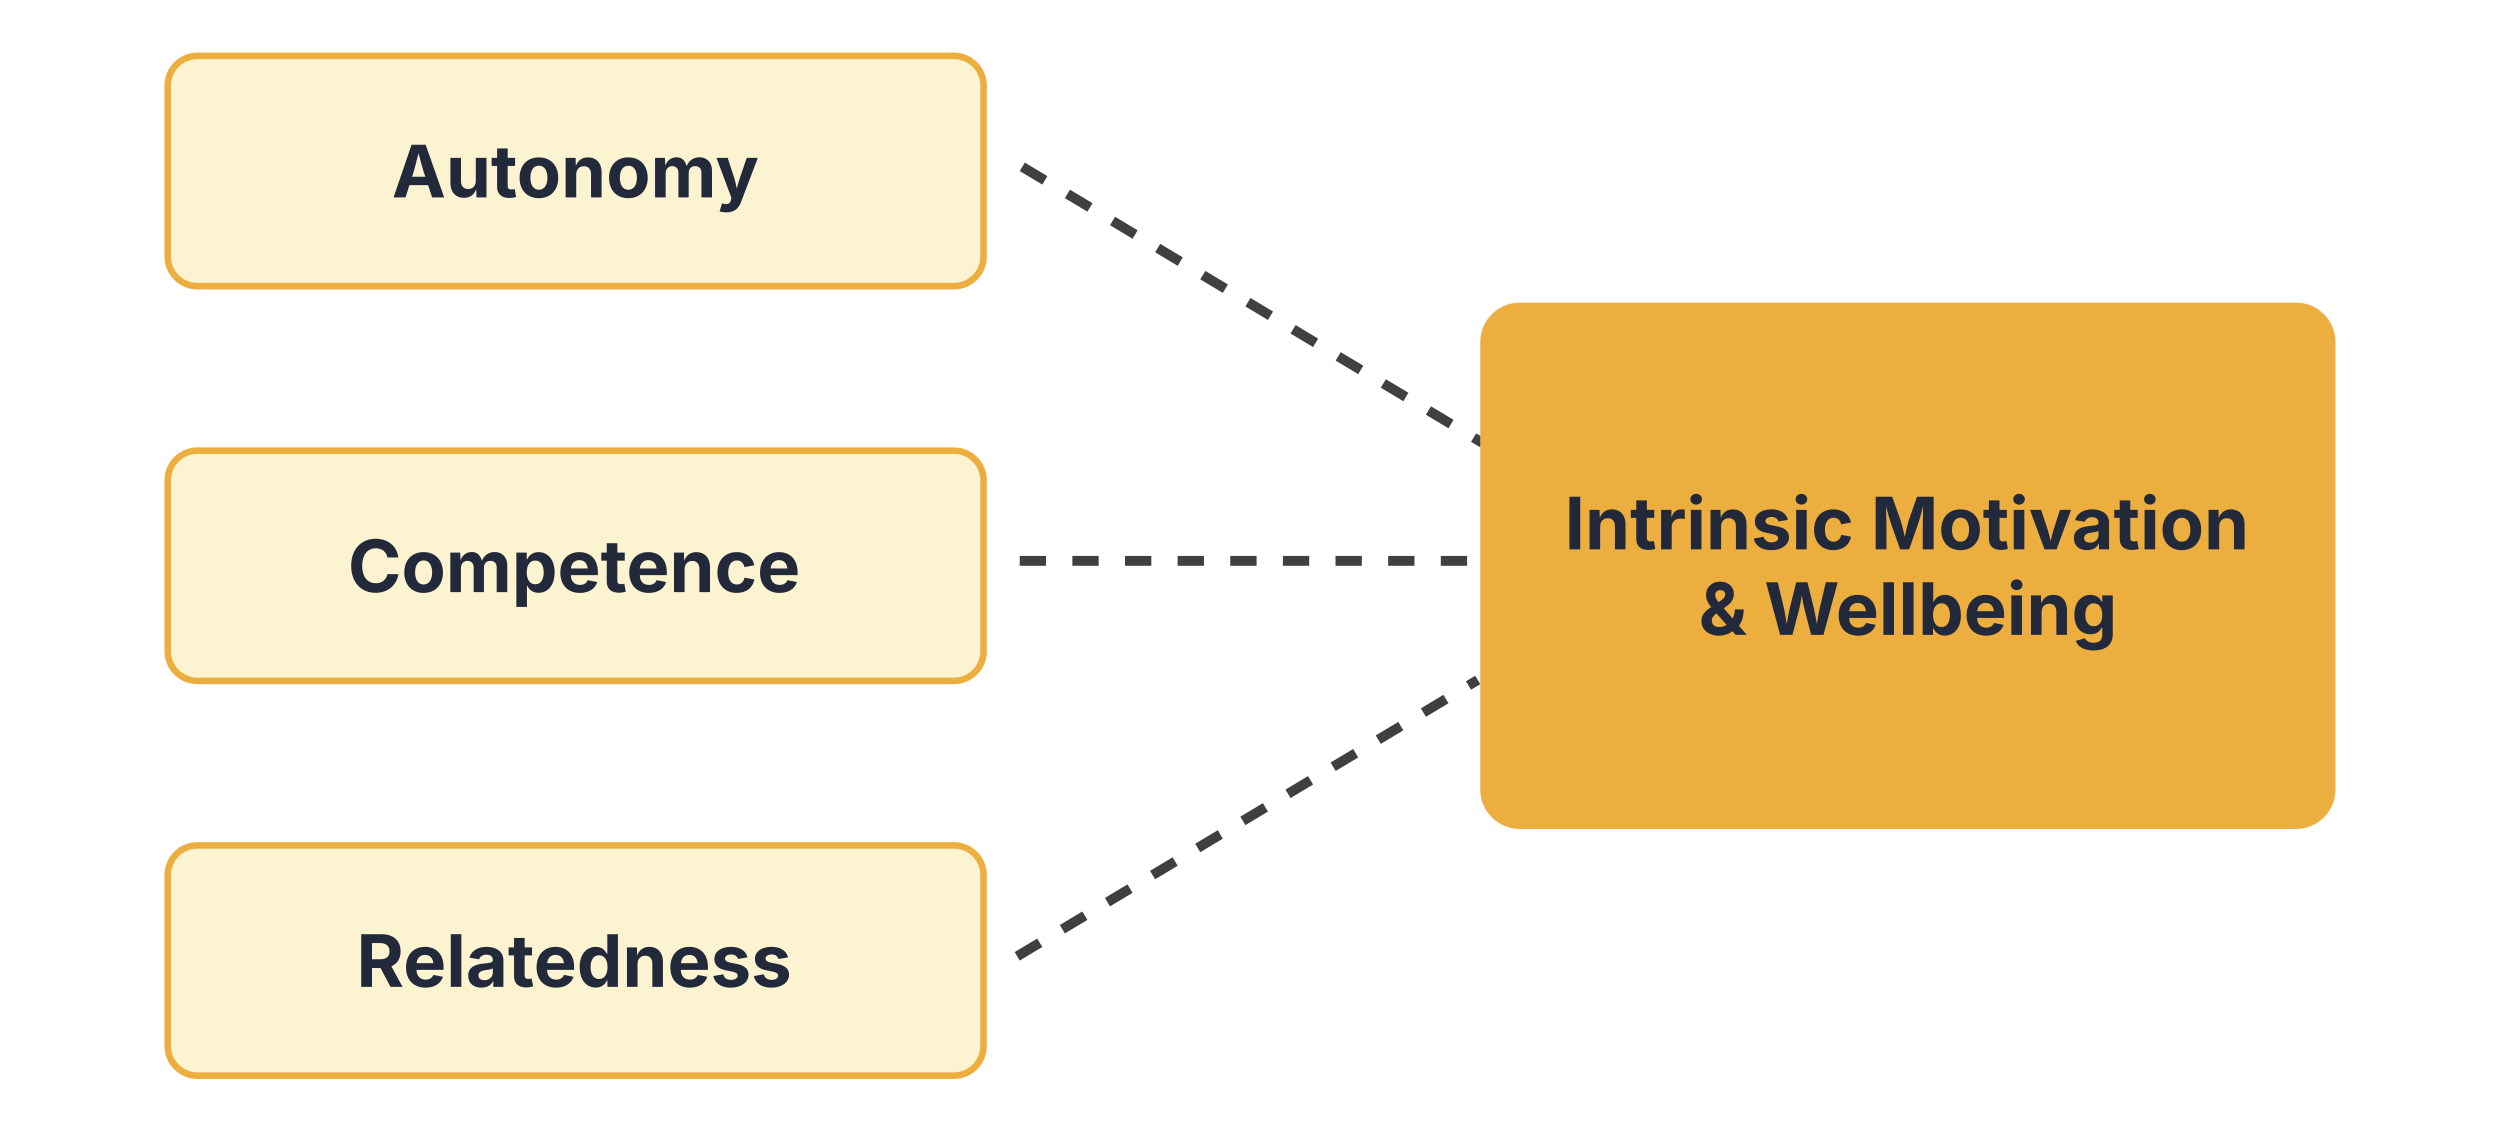
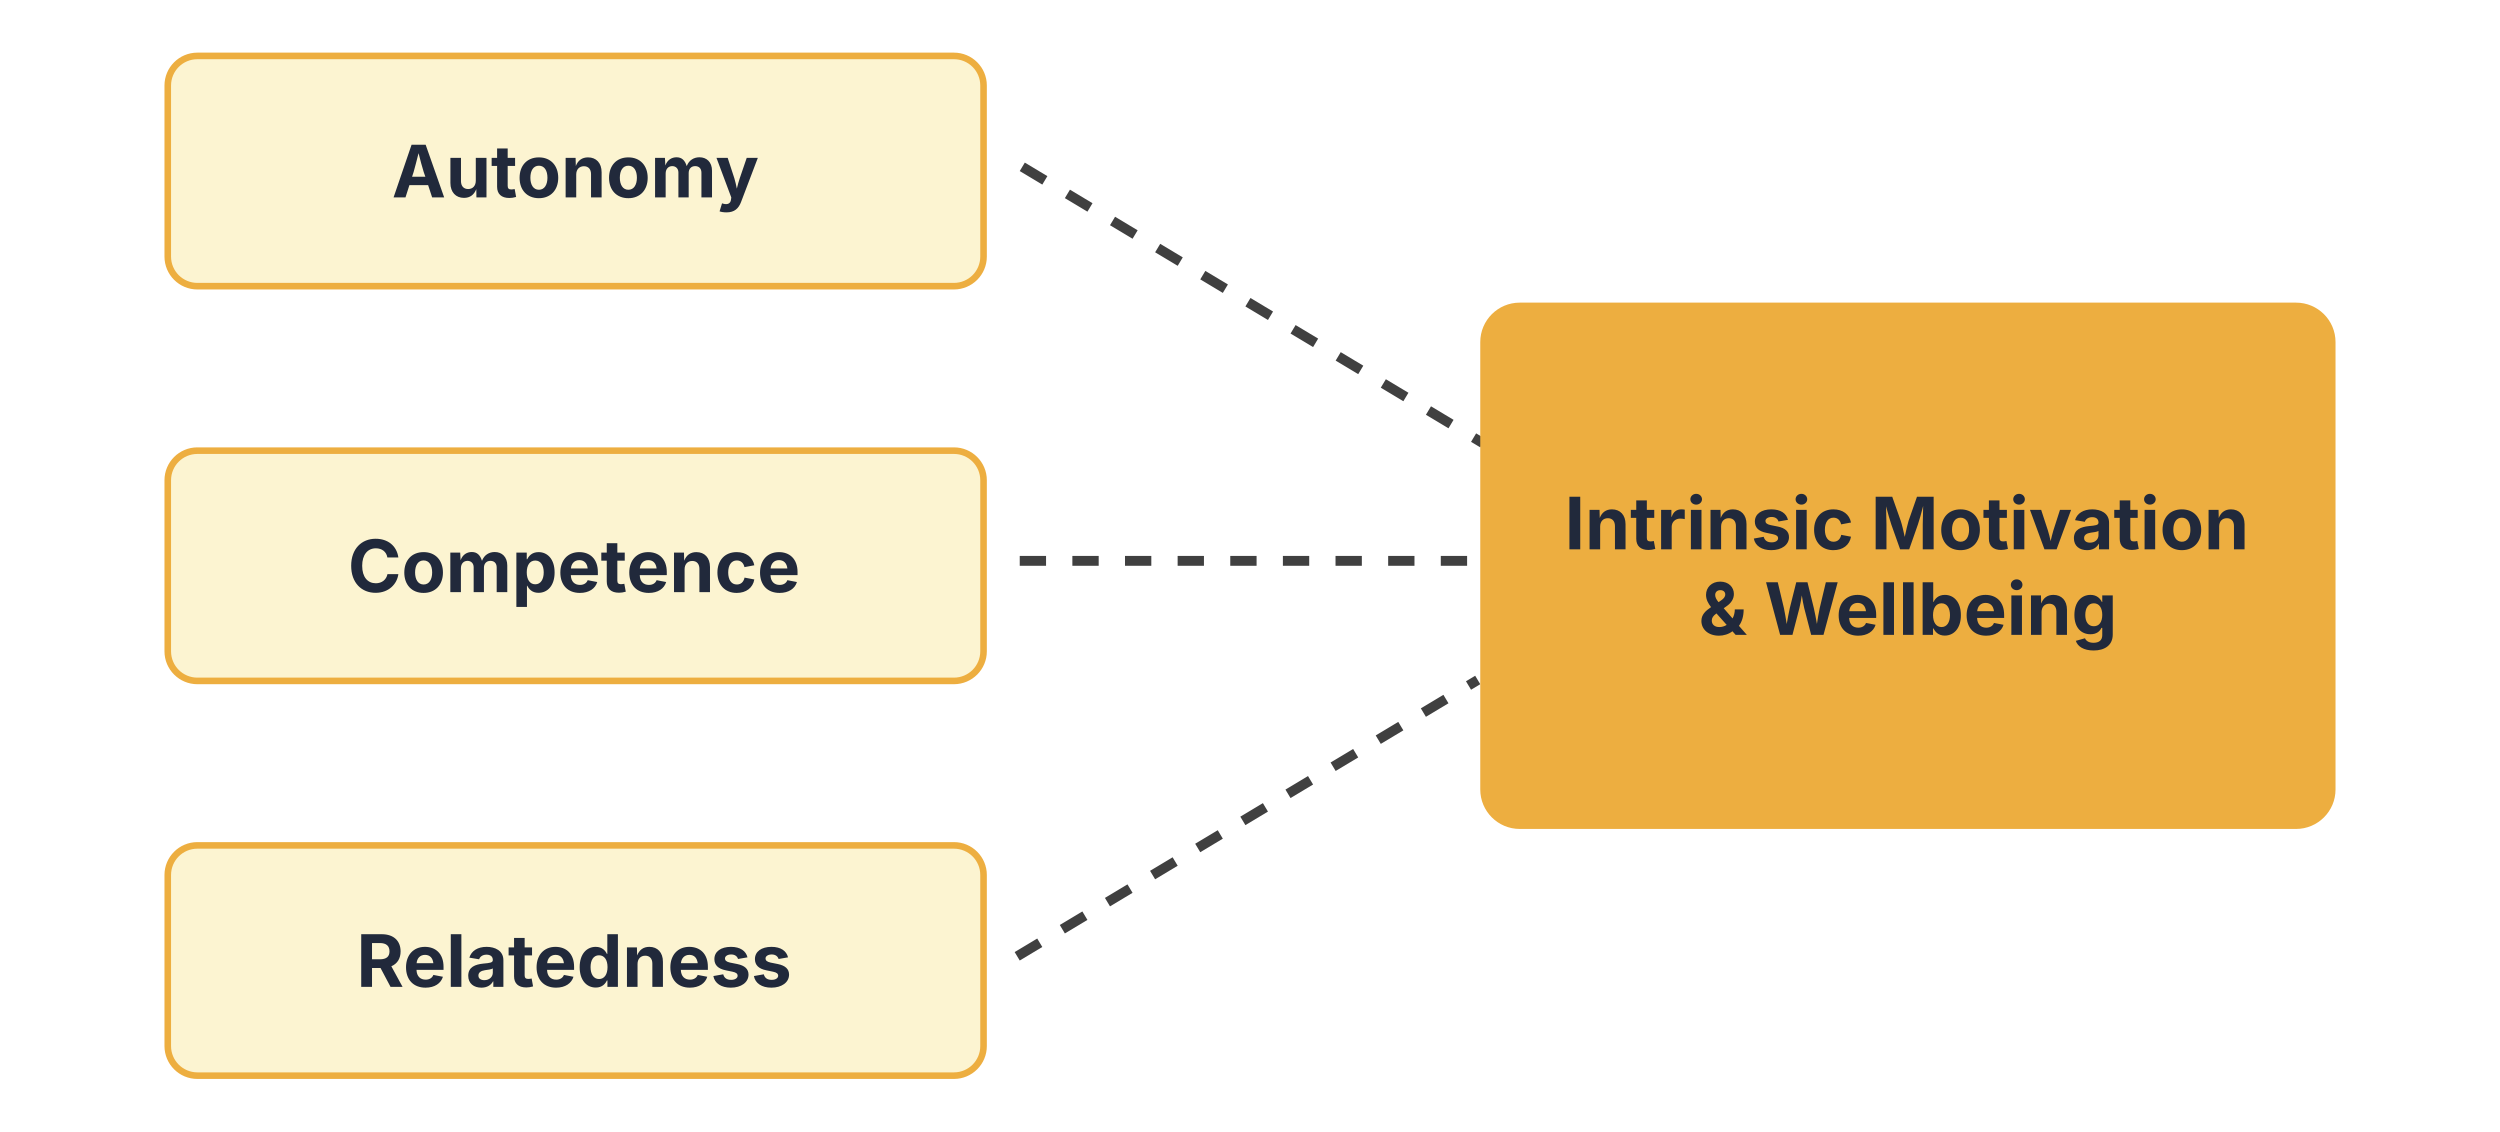
- <svg xmlns="http://www.w3.org/2000/svg" viewBox="0 82 380 171" fill="none">
+ <svg xmlns="http://www.w3.org/2000/svg" viewBox="0 82 380 172" fill="none">
+   <style>text{font-family:Inter,Helvetica,Arial,sans-serif}</style>
  <rect width="380" height="300" fill="white" />
  <rect x="25.5" y="90.5" width="124" height="35" rx="4.5" fill="#FCF4D1" />
  <rect x="25.5" y="90.5" width="124" height="35" rx="4.5" stroke="#EDAE40" />
-   <text fill="#21293B" style="white-space: pre" xml:space="preserve" font-family="Inter, Helvetica, Arial, sans-serif" font-size="11" font-weight="bold" letter-spacing="0em">
+   <text fill="#21293B" style="white-space: pre" xml:space="preserve" font-family="Inter" font-size="11" font-weight="bold" letter-spacing="0em">
    <tspan x="59.56" y="112">Autonomy</tspan>
  </text>
  <rect x="25.5" y="150.5" width="124" height="35" rx="4.5" fill="#FCF4D1" />
  <rect x="25.5" y="150.5" width="124" height="35" rx="4.5" stroke="#EDAE40" />
-   <text fill="#21293B" style="white-space: pre" xml:space="preserve" font-family="Inter, Helvetica, Arial, sans-serif" font-size="11" font-weight="bold" letter-spacing="0em">
+   <text fill="#21293B" style="white-space: pre" xml:space="preserve" font-family="Inter" font-size="11" font-weight="bold" letter-spacing="0em">
    <tspan x="52.878" y="172">Competence</tspan>
  </text>
  <rect x="25.5" y="210.5" width="124" height="35" rx="4.5" fill="#FCF4D1" />
  <rect x="25.5" y="210.5" width="124" height="35" rx="4.5" stroke="#EDAE40" />
-   <text fill="#21293B" style="white-space: pre" xml:space="preserve" font-family="Inter, Helvetica, Arial, sans-serif" font-size="11" font-weight="bold" letter-spacing="0em">
+   <text fill="#21293B" style="white-space: pre" xml:space="preserve" font-family="Inter" font-size="11" font-weight="bold" letter-spacing="0em">
    <tspan x="54.188" y="232">Relatedness</tspan>
  </text>
  <line x1="155.386" y1="107.357" x2="225.386" y2="149.357" stroke="#404040" stroke-width="1.5" stroke-dasharray="4 4" />
  <line x1="155" y1="167.25" x2="225" y2="167.25" stroke="#404040" stroke-width="1.5" stroke-dasharray="4 4" />
  <line x1="154.614" y1="227.357" x2="224.614" y2="185.357" stroke="#404040" stroke-width="1.5" stroke-dasharray="4 4" />
  <rect x="225" y="128" width="130" height="80" rx="6" fill="#EDAE40" />
-   <text fill="#21293B" style="white-space: pre" xml:space="preserve" font-family="Inter, Helvetica, Arial, sans-serif" font-size="11" font-weight="bold" letter-spacing="0em">
+   <text fill="#21293B" style="white-space: pre" xml:space="preserve" font-family="Inter" font-size="11" font-weight="bold" letter-spacing="0em">
    <tspan x="237.836" y="165.5">Intrinsic Motivation
</tspan>
    <tspan x="258.176" y="178.5">&amp; Wellbeing</tspan>
  </text>
</svg>
